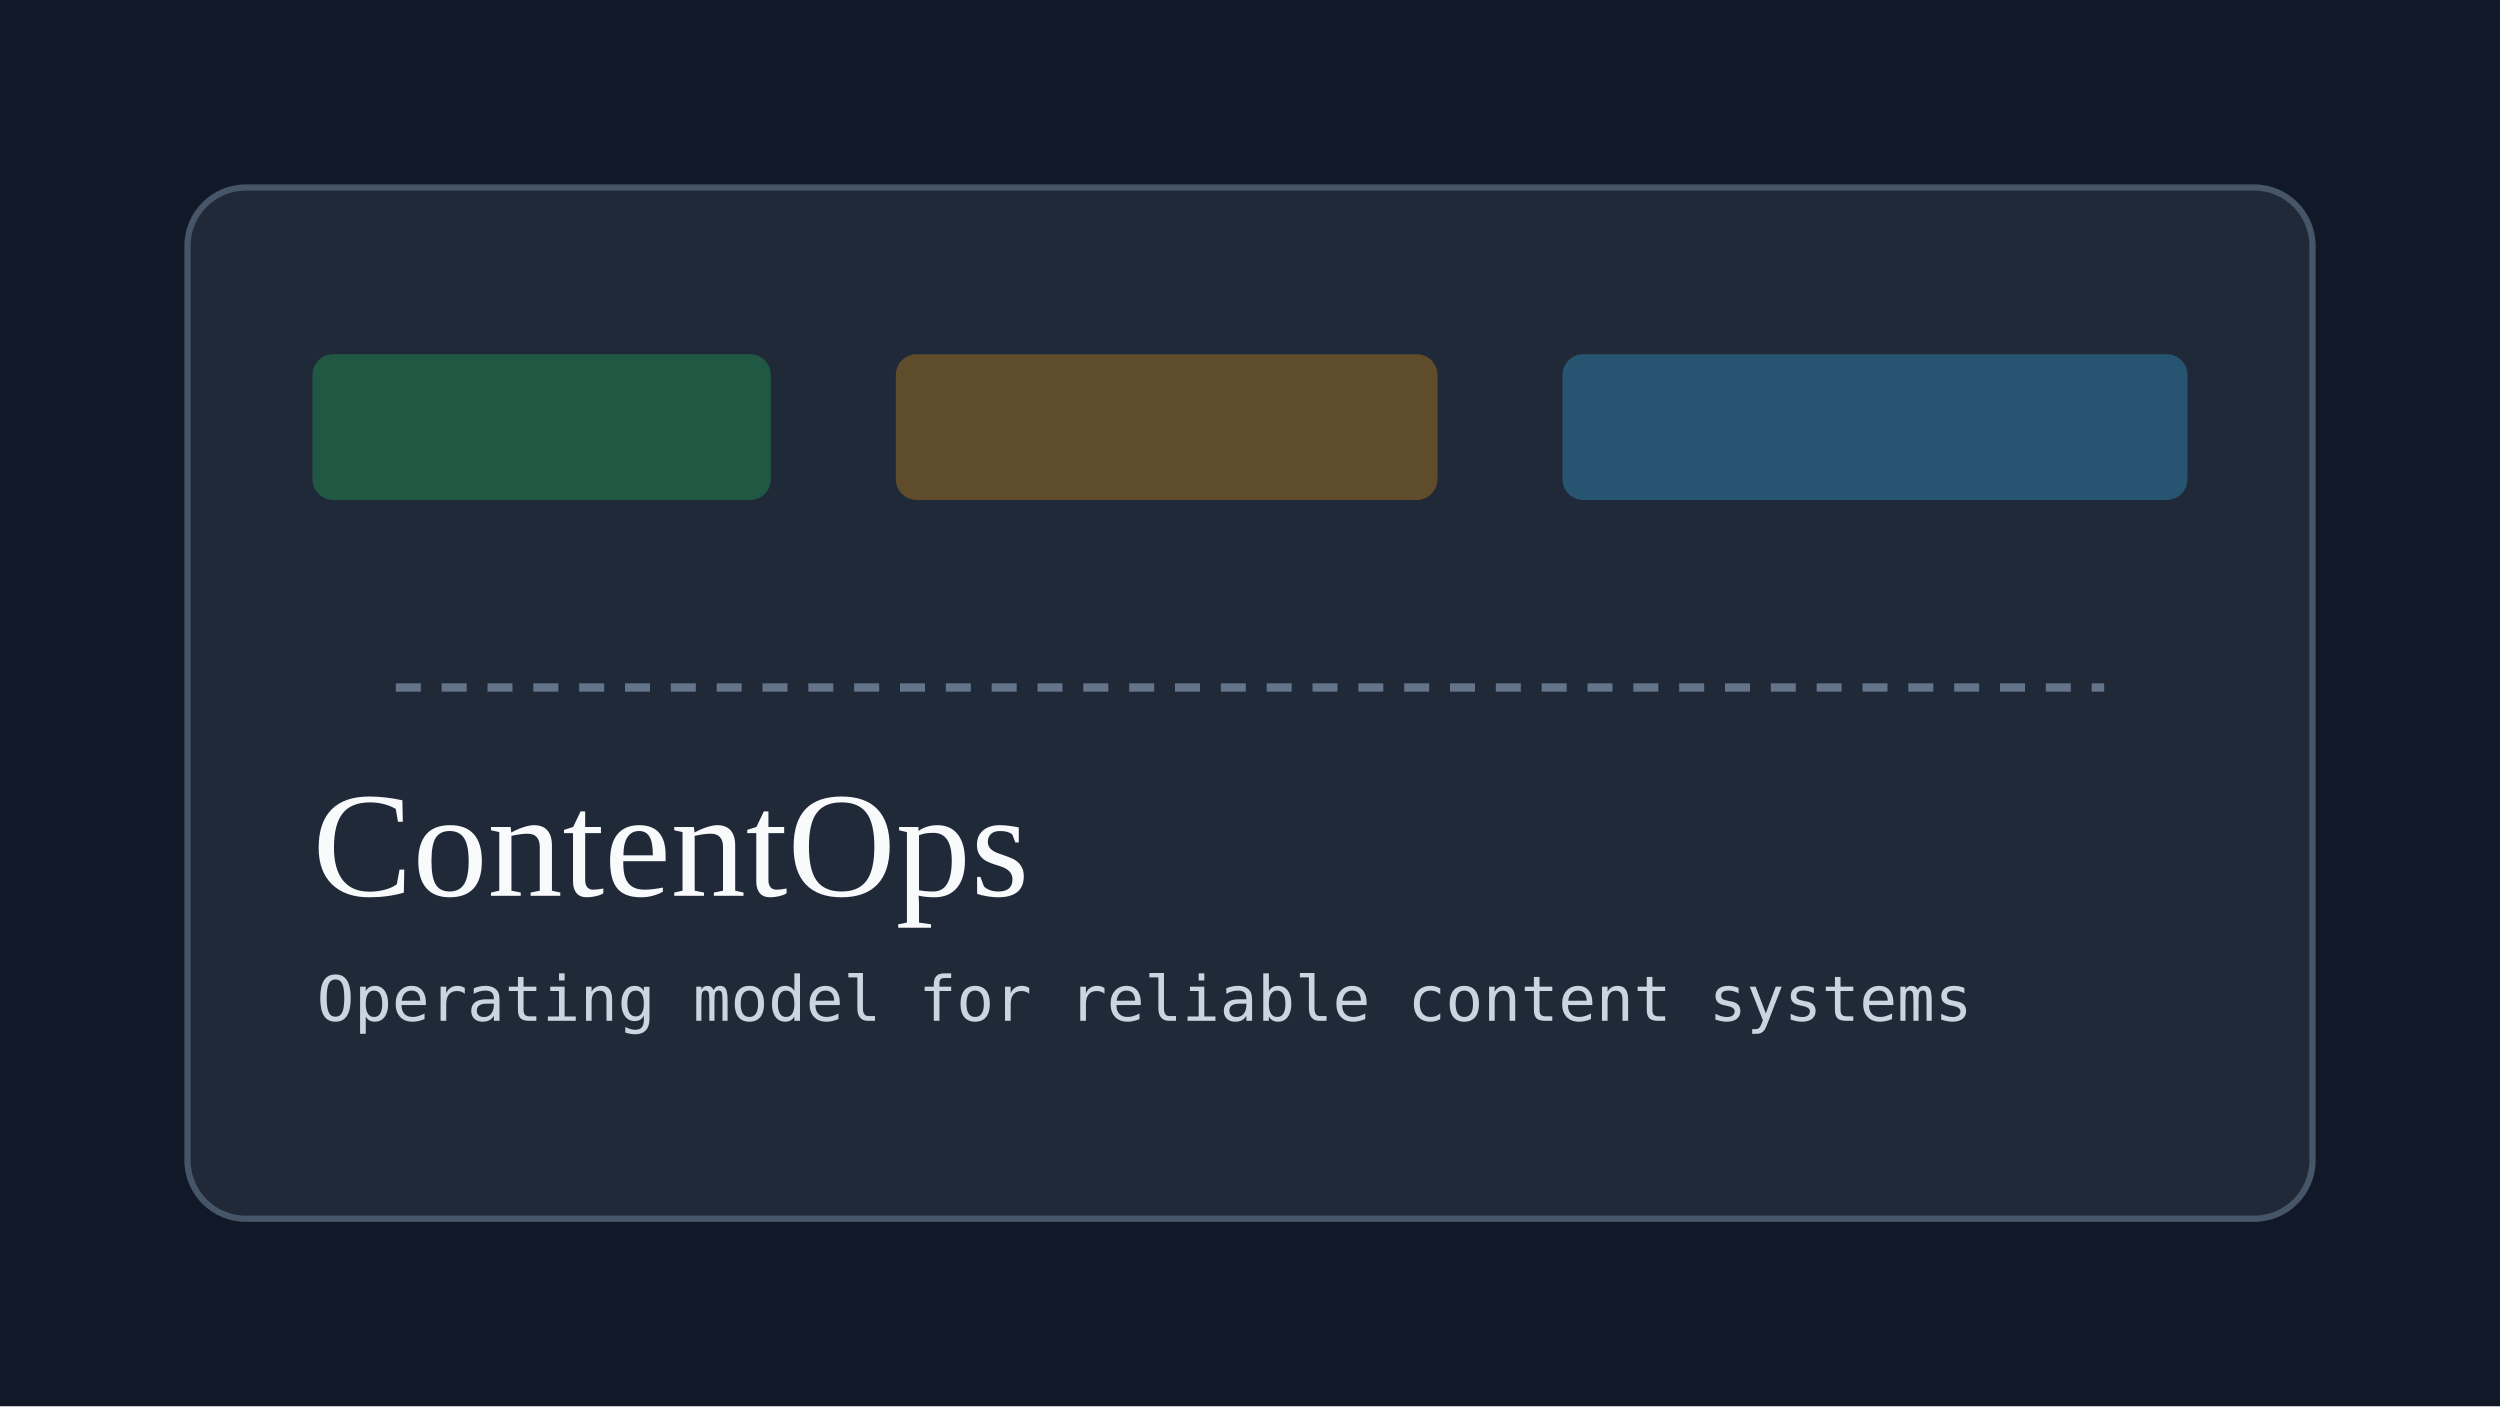
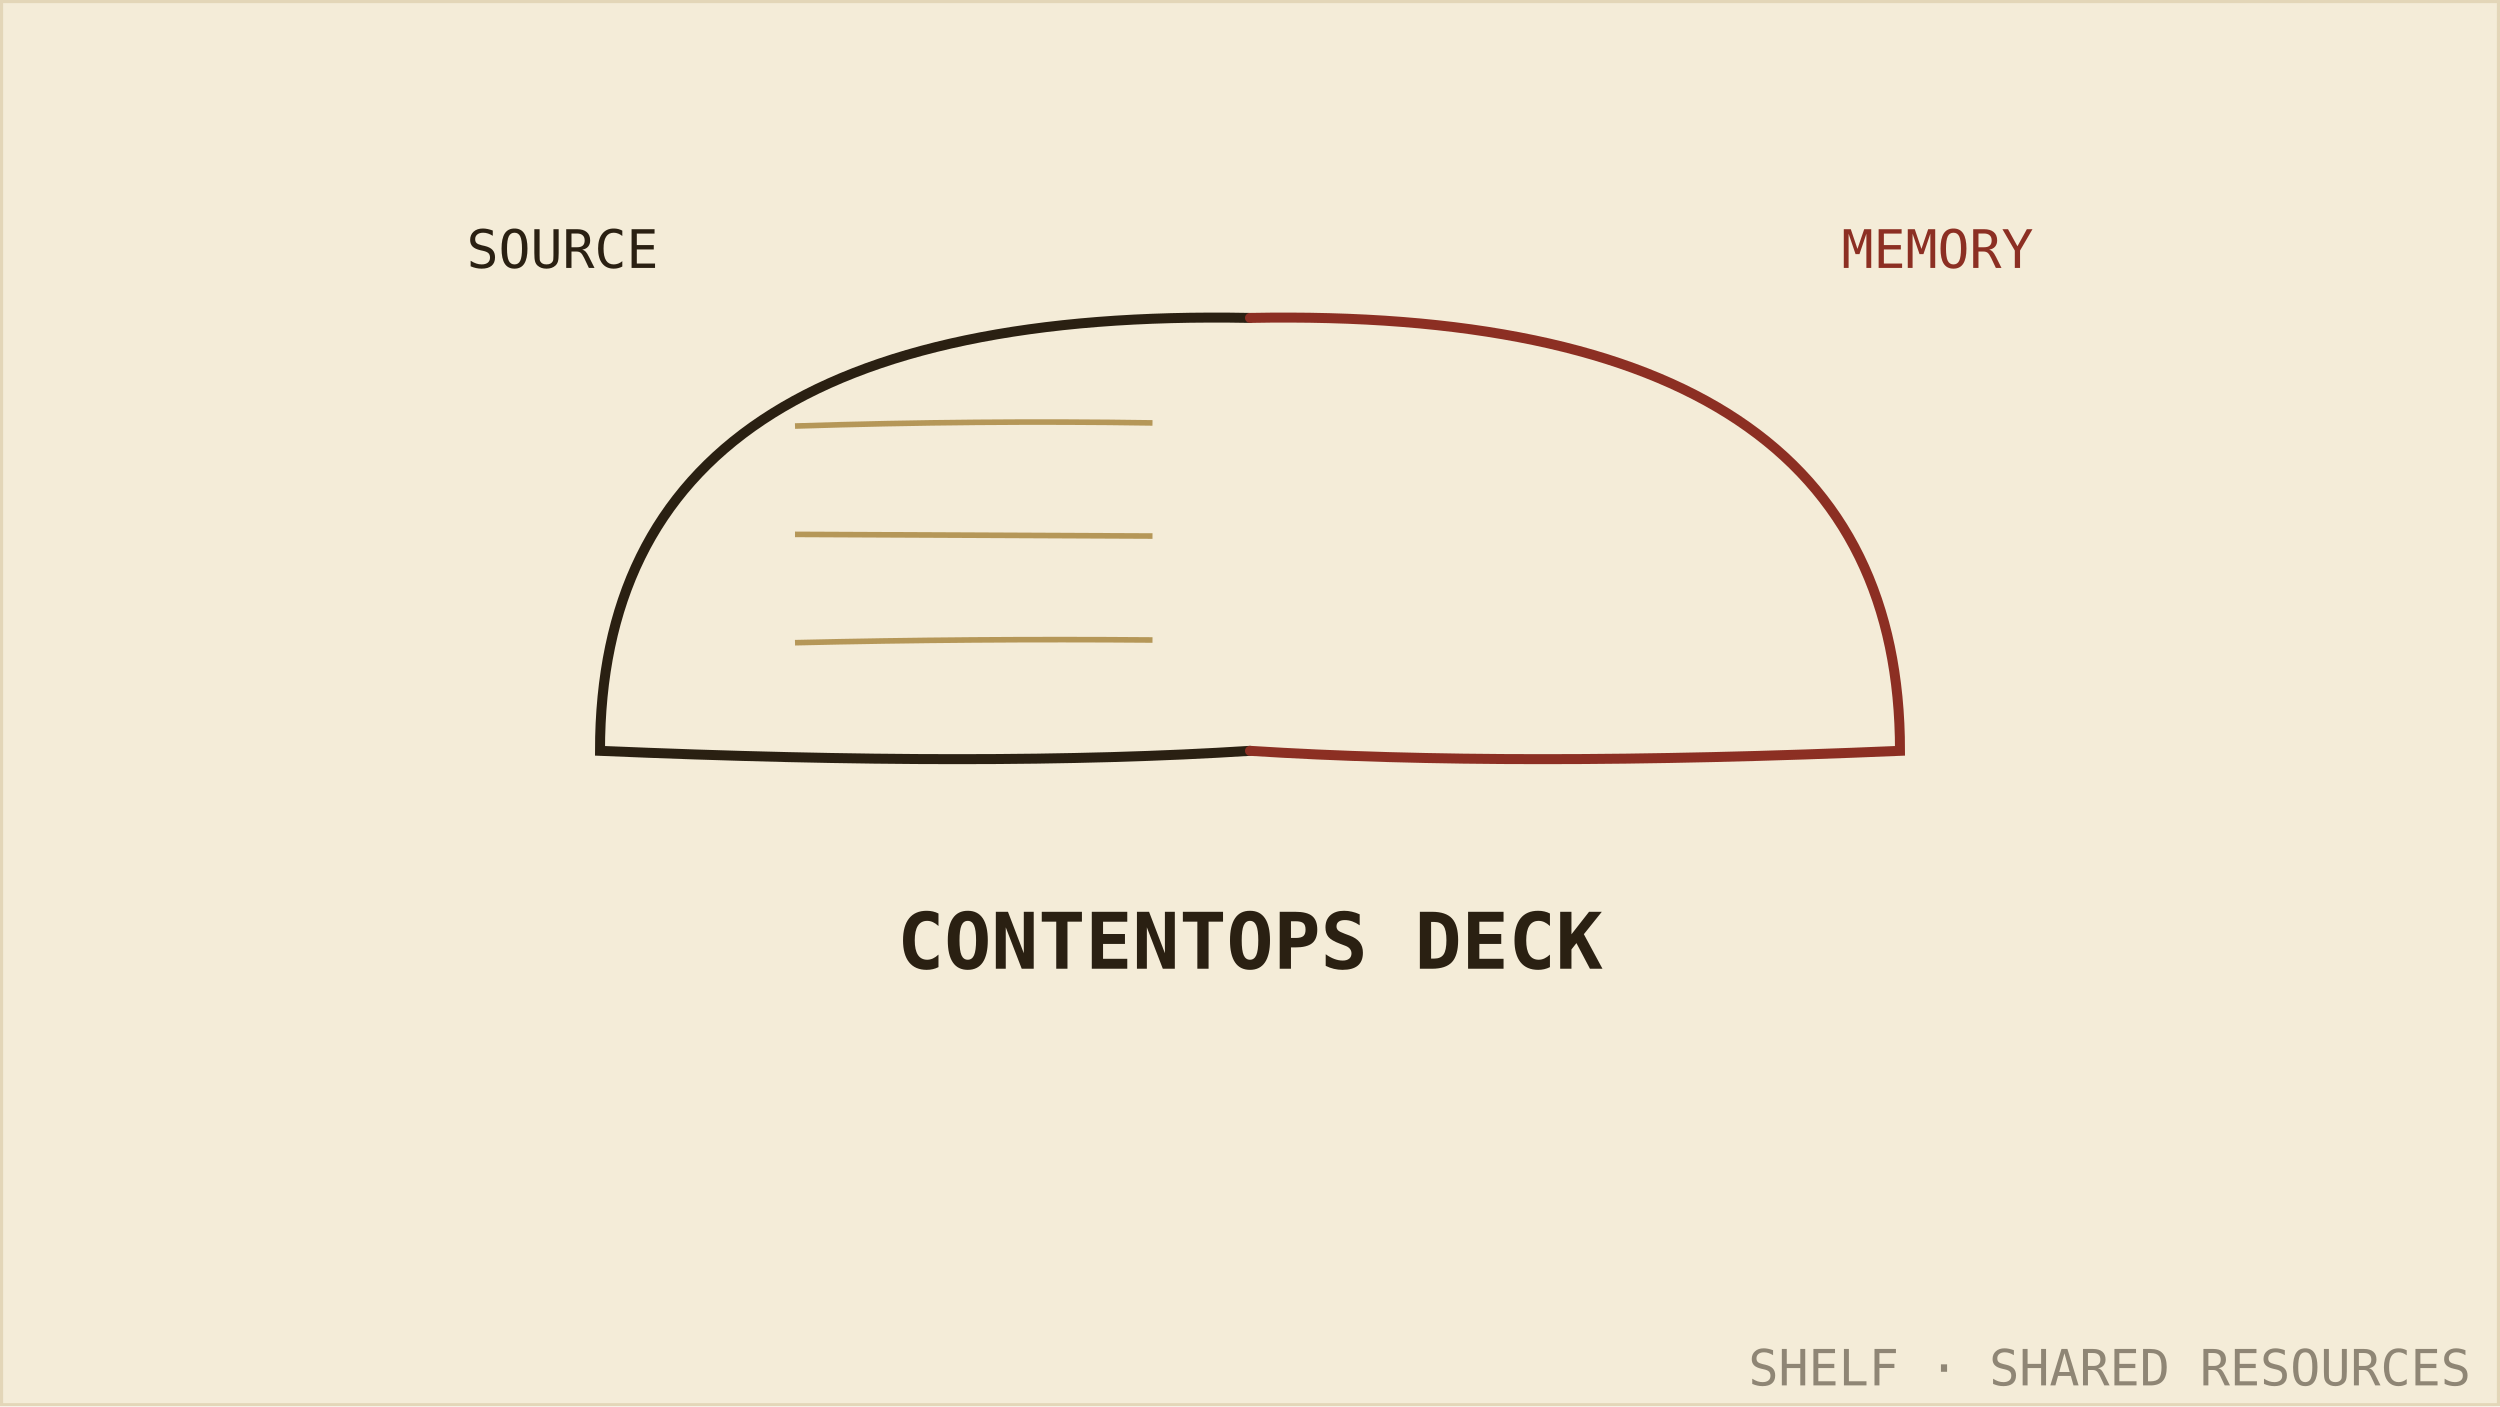
<svg xmlns="http://www.w3.org/2000/svg" viewBox="0 0 1200 675" role="img" aria-labelledby="t d">
-   <rect width="1200" height="675" fill="#111827" />
-   <rect x="90" y="90" width="1020" height="495" rx="28" fill="#1f2937" stroke="#475569" stroke-width="3" />
-   <rect x="150" y="170" width="220" height="70" rx="10" fill="#22c55e" opacity="0.3" />
-   <rect x="430" y="170" width="260" height="70" rx="10" fill="#f59e0b" opacity="0.3" />
-   <rect x="750" y="170" width="300" height="70" rx="10" fill="#38bdf8" opacity="0.3" />
-   <line x1="190" y1="330" x2="1010" y2="330" stroke="#64748b" stroke-width="4" stroke-dasharray="12 10" />
-   <text x="150" y="430" fill="#f8fafc" font-family="Georgia, 'Times New Roman', serif" font-size="72">ContentOps</text>
-   <text x="152" y="490" fill="#cbd5e1" font-family="ui-monospace, SFMono-Regular, Menlo, monospace" font-size="30">Operating model for reliable content systems</text>
+   <rect width="1200" height="675" fill="#f4ecd8" />
+   <rect x="0.75" y="0.75" width="1198.5" height="673.5" fill="none" stroke="#e3d6b8" stroke-width="1.5" />
+   <path d="M 600.0 152.6 Q 288.0 146.6 288.0 360.4 Q 475.2 368.4 600.0 360.4" stroke="#2a2012" stroke-width="4.80" fill="none" stroke-linecap="round" />
+   <path d="M 600.0 152.6 Q 912.0 146.6 912.0 360.4 Q 724.8 368.4 600.0 360.4" stroke="#8c2f23" stroke-width="4.80" fill="none" stroke-linecap="round" />
+   <path d="M 381.6 204.5 Q 469.7 201.7 553.2 203.0" stroke="#9a7322" stroke-width="2.70" fill="none" opacity="0.7" />
+   <path d="M 381.6 256.5 Q 470.4 256.9 553.2 257.3" stroke="#9a7322" stroke-width="2.70" fill="none" opacity="0.7" />
+   <path d="M 381.6 308.5 Q 466.4 306.5 553.2 307.2" stroke="#9a7322" stroke-width="2.70" fill="none" opacity="0.7" />
+   <text x="270.0" y="128.6" font-family="'JetBrains Mono', ui-monospace, monospace" font-size="25.5" fill="#2a2012" text-anchor="middle">SOURCE</text>
+   <text x="930.0" y="128.6" font-family="'JetBrains Mono', ui-monospace, monospace" font-size="25.5" fill="#8c2f23" text-anchor="middle">MEMORY</text>
+   <text x="600.0" y="465.0" font-family="'JetBrains Mono', ui-monospace, monospace" font-size="37.5" fill="#2a2012" font-weight="700" text-anchor="middle">CONTENTOPS DECK</text>
+   <text x="1186" y="665" font-family="'JetBrains Mono', ui-monospace, monospace" font-size="24.0" fill="#2a2012" opacity="0.5" text-anchor="end">SHELF · SHARED RESOURCES</text>
</svg>
